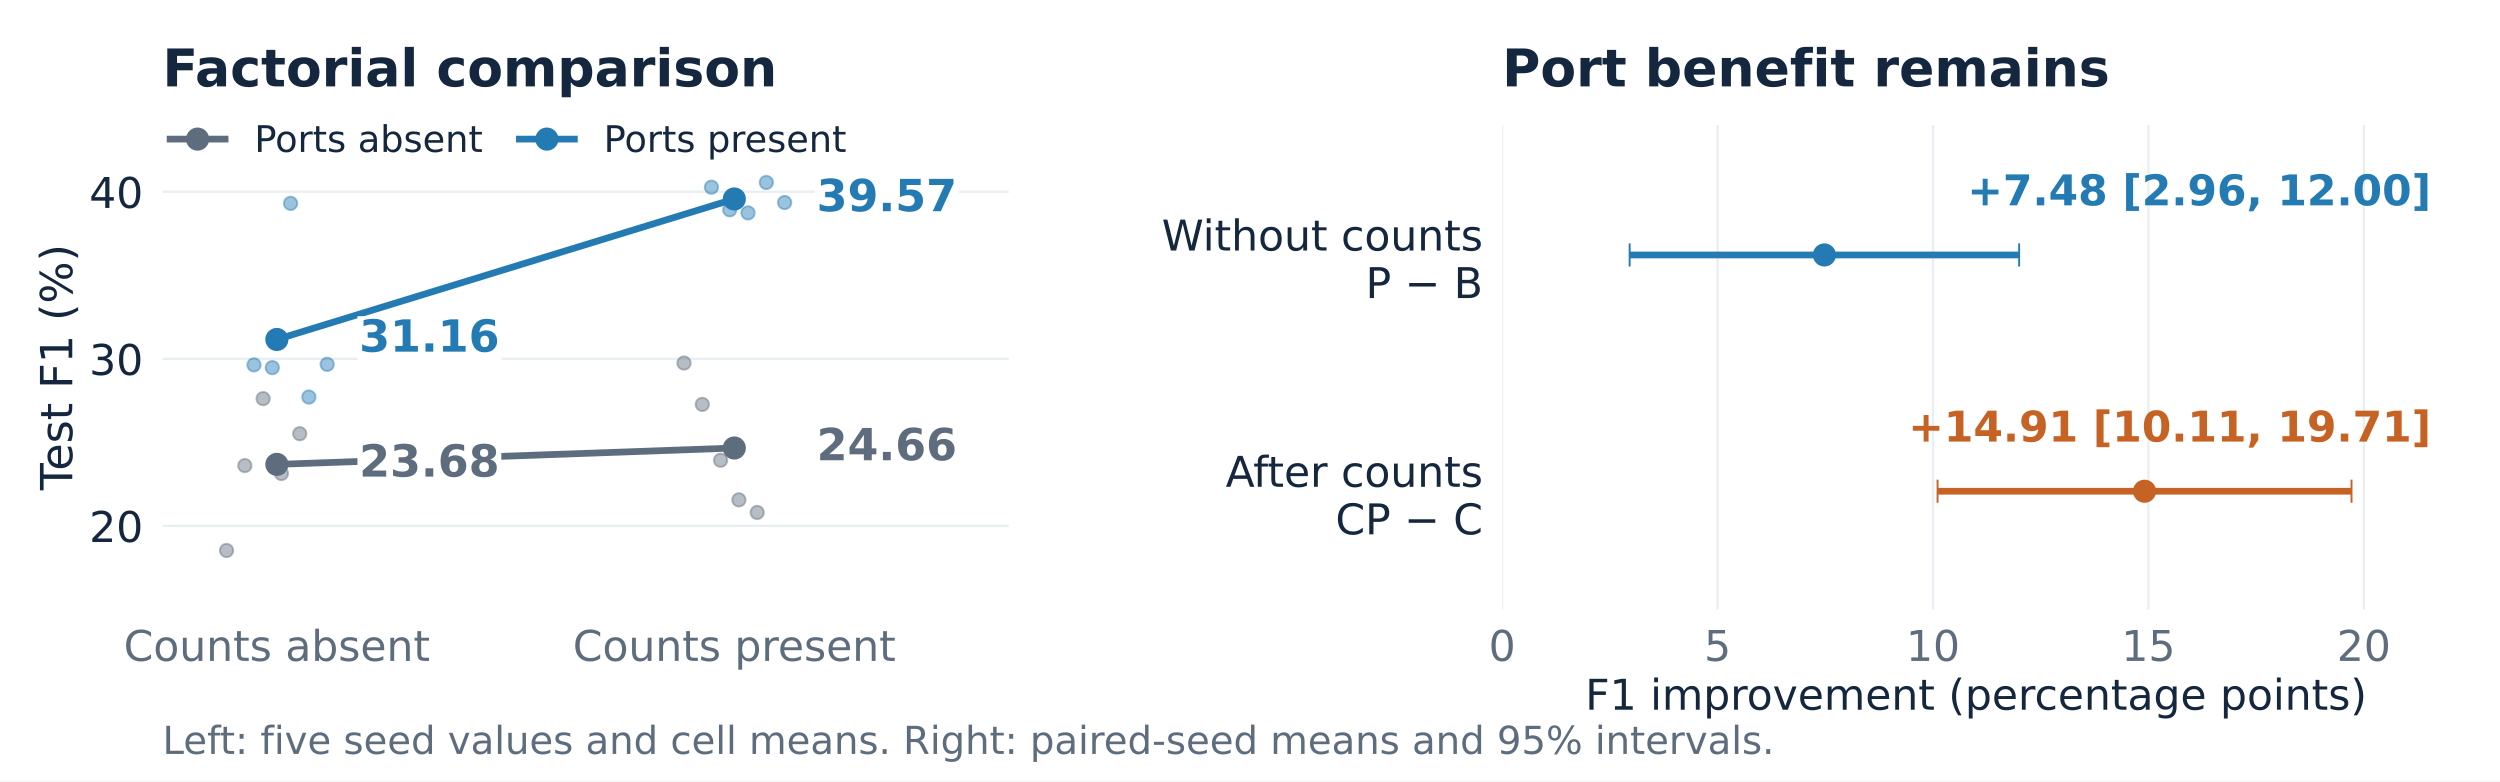
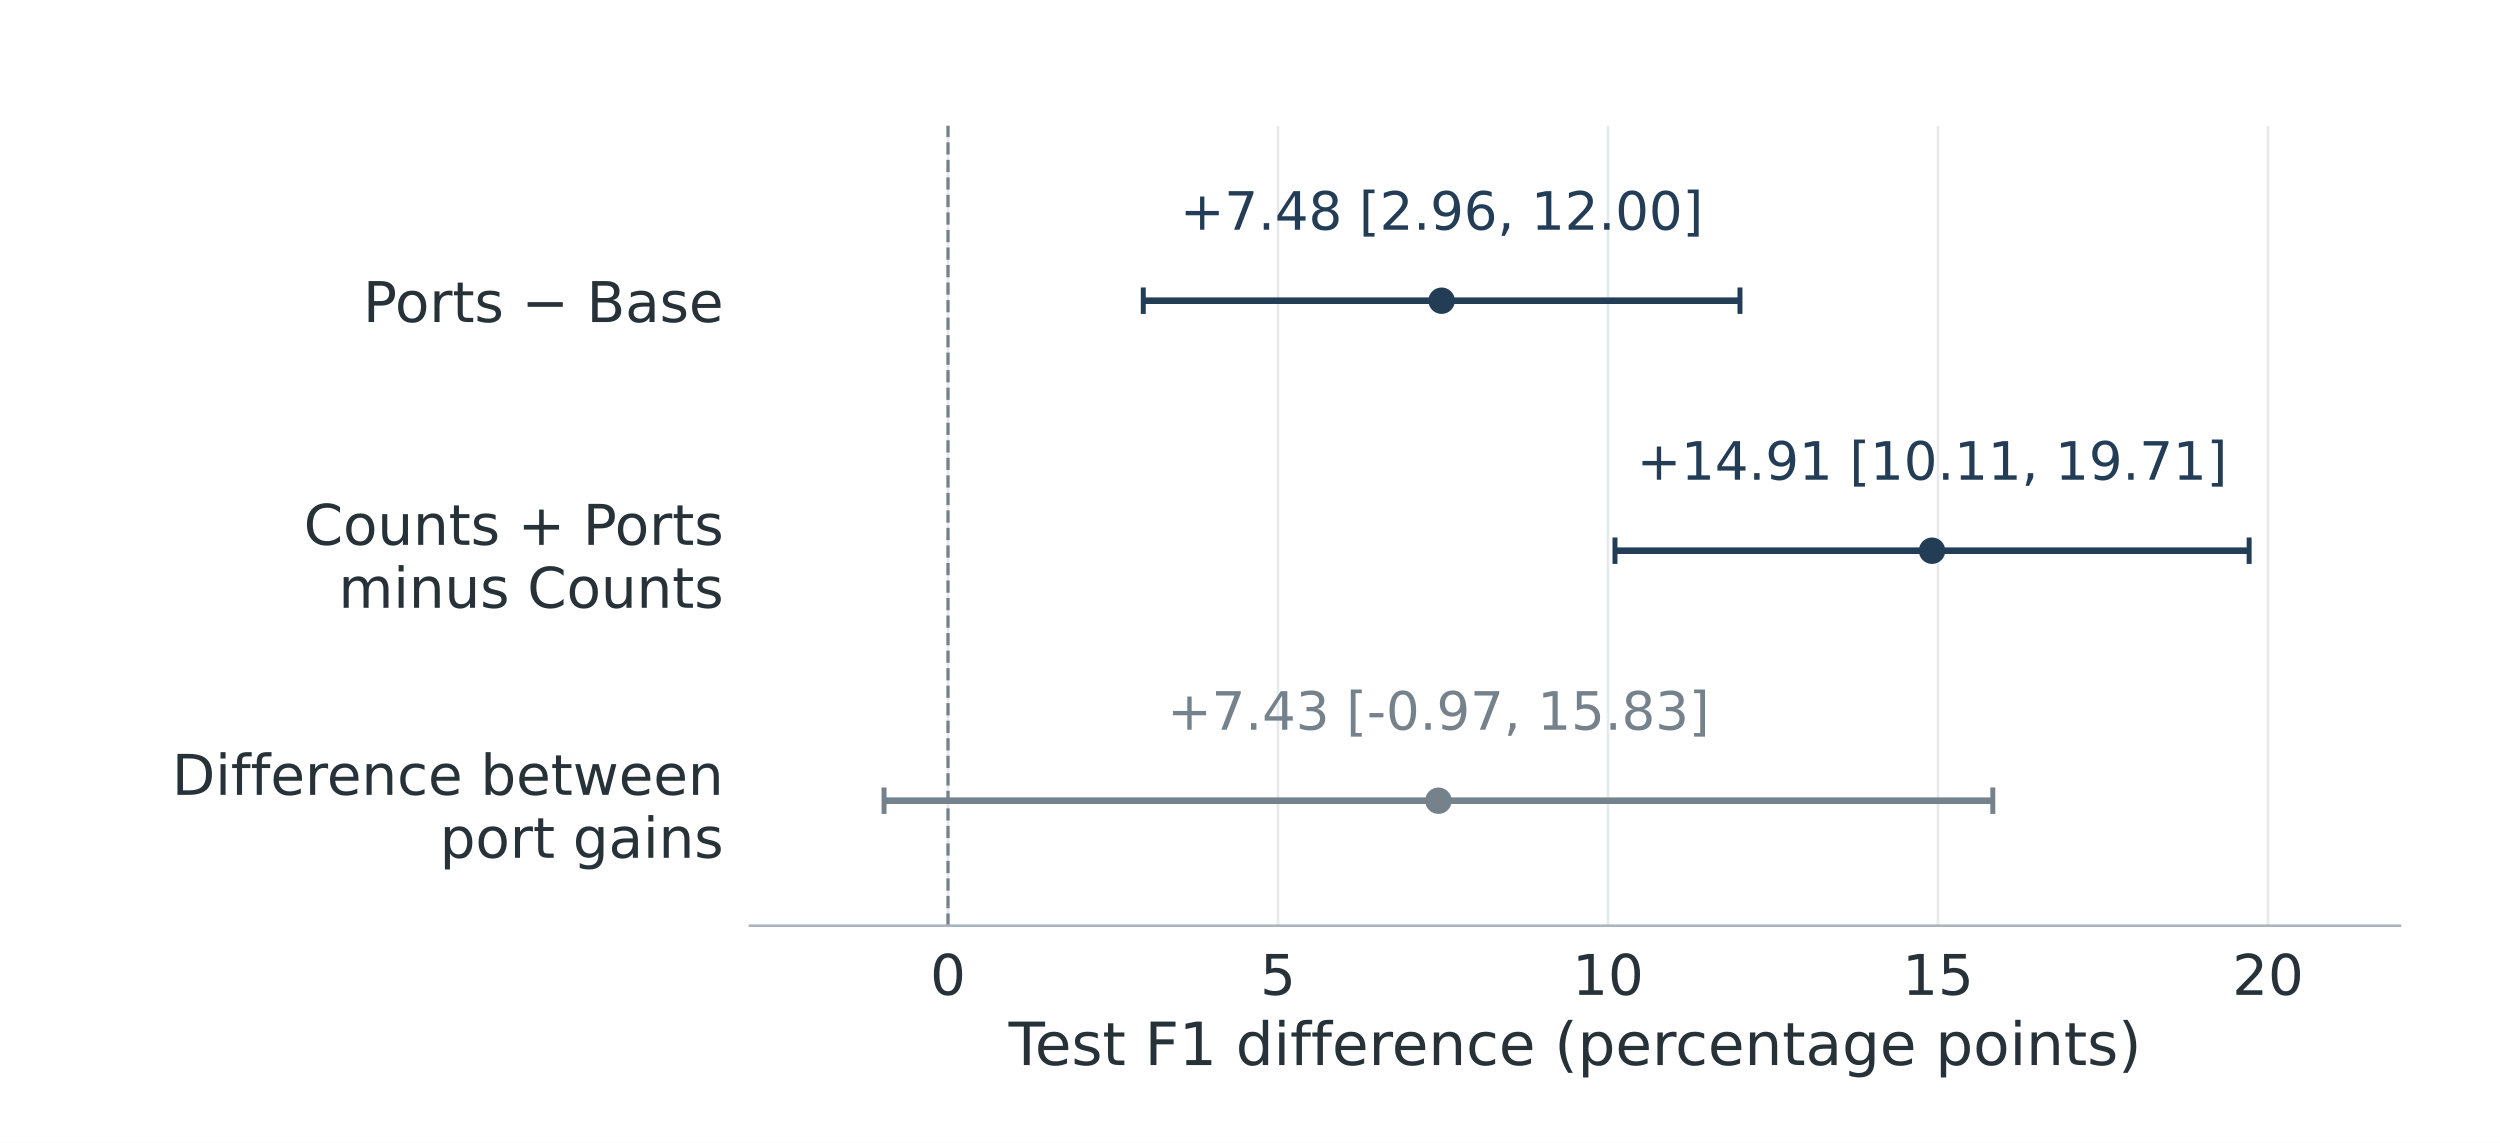
- <svg xmlns="http://www.w3.org/2000/svg" xmlns:xlink="http://www.w3.org/1999/xlink" width="1296pt" height="405pt" viewBox="0 0 1296 405" version="1.1">
+ <svg xmlns="http://www.w3.org/2000/svg" xmlns:xlink="http://www.w3.org/1999/xlink" width="756pt" height="345.6pt" viewBox="0 0 756 345.6" version="1.1">
  <defs>
    <style type="text/css">*{stroke-linejoin: round; stroke-linecap: butt}</style>
  </defs>
  <g id="figure_1">
    <g id="patch_1">
-       <path d="M 0 405  L 1296 405  L 1296 0  L 0 0  z " style="fill: #ffffff" />
+       <path d="M 0 345.6  L 756 345.6  L 756 0  L 0 0  z " style="fill: #ffffff" />
    </g>
    <g id="axes_1">
      <g id="patch_2">
-         <path d="M 84.24 315.9  L 522.953 315.9  L 522.953 64.8  L 84.24 64.8  z " style="fill: #ffffff" />
+         <path d="M 226.8 279.936  L 725.76 279.936  L 725.76 38.016  L 226.8 38.016  z " style="fill: #ffffff" />
      </g>
      <g id="matplotlib.axis_1">
        <g id="xtick_1">
-           <g id="line2d_1" />
+           <g id="line2d_1">
+             <path d="M 286.675 279.936  L 286.675 38.016  " clip-path="url(#pfc67ba1e51)" style="fill: none; stroke: #e6eaed; stroke-width: 0.8; stroke-linecap: square" />
+           </g>
+           <g id="line2d_2" />
          <g id="text_1">
-             <text style="font-size: 22px; font-family: 'DejaVu Sans'; text-anchor: middle; fill: #5e6d7d" x="143.525" y="342.617" transform="rotate(-0 143.5255 342.6166)">Counts absent</text>
+             <text style="font-size: 17px; font-family: 'DejaVu Sans'; text-anchor: middle; fill: #263238" x="286.675" y="300.853" transform="rotate(-0 286.6752 300.8533)">0</text>
          </g>
        </g>
        <g id="xtick_2">
-           <g id="line2d_2" />
+           <g id="line2d_3">
+             <path d="M 386.467 279.936  L 386.467 38.016  " clip-path="url(#pfc67ba1e51)" style="fill: none; stroke: #e6eaed; stroke-width: 0.8; stroke-linecap: square" />
+           </g>
+           <g id="line2d_4" />
          <g id="text_2">
-             <text style="font-size: 22px; font-family: 'DejaVu Sans'; text-anchor: middle; fill: #5e6d7d" x="380.667" y="342.617" transform="rotate(-0 380.6674 342.6166)">Counts present</text>
+             <text style="font-size: 17px; font-family: 'DejaVu Sans'; text-anchor: middle; fill: #263238" x="386.467" y="300.853" transform="rotate(-0 386.4672 300.8533)">5</text>
          </g>
+         </g>
+         <g id="xtick_3">
+           <g id="line2d_5">
+             <path d="M 486.259 279.936  L 486.259 38.016  " clip-path="url(#pfc67ba1e51)" style="fill: none; stroke: #e6eaed; stroke-width: 0.8; stroke-linecap: square" />
+           </g>
+           <g id="line2d_6" />
+           <g id="text_3">
+             <text style="font-size: 17px; font-family: 'DejaVu Sans'; text-anchor: middle; fill: #263238" x="486.259" y="300.853" transform="rotate(-0 486.2592 300.8533)">10</text>
+           </g>
+         </g>
+         <g id="xtick_4">
+           <g id="line2d_7">
+             <path d="M 586.051 279.936  L 586.051 38.016  " clip-path="url(#pfc67ba1e51)" style="fill: none; stroke: #e6eaed; stroke-width: 0.8; stroke-linecap: square" />
+           </g>
+           <g id="line2d_8" />
+           <g id="text_4">
+             <text style="font-size: 17px; font-family: 'DejaVu Sans'; text-anchor: middle; fill: #263238" x="586.051" y="300.853" transform="rotate(-0 586.0512 300.8533)">15</text>
+           </g>
+         </g>
+         <g id="xtick_5">
+           <g id="line2d_9">
+             <path d="M 685.843 279.936  L 685.843 38.016  " clip-path="url(#pfc67ba1e51)" style="fill: none; stroke: #e6eaed; stroke-width: 0.8; stroke-linecap: square" />
+           </g>
+           <g id="line2d_10" />
+           <g id="text_5">
+             <text style="font-size: 17px; font-family: 'DejaVu Sans'; text-anchor: middle; fill: #263238" x="685.843" y="300.853" transform="rotate(-0 685.8432 300.8533)">20</text>
+           </g>
+         </g>
+         <g id="text_6">
+           <text style="font-size: 18px; font-family: 'DejaVu Sans'; text-anchor: middle; fill: #263238" x="476.28" y="322.066" transform="rotate(-0 476.28 322.066)">Test F1 difference (percentage points)</text>
        </g>
      </g>
      <g id="matplotlib.axis_2">
        <g id="ytick_1">
-           <g id="line2d_3">
-             <path d="M 84.24 272.607  L 522.953 272.607  " clip-path="url(#p4a6651b37e)" style="fill: none; stroke: #e8eff3; stroke-width: 1.2; stroke-linecap: square" />
-           </g>
-           <g id="line2d_4" />
-           <g id="text_3">
-             <text style="font-size: 22px; font-family: 'DejaVu Sans'; text-anchor: end; fill: #14273f" x="74.24" y="280.965" transform="rotate(-0 74.24 280.9652)">20</text>
+           <g id="line2d_11" />
+           <g id="text_7">
+             <text style="font-size: 17px; font-family: 'DejaVu Sans'; text-anchor: end; fill: #263238" x="218.8" y="97.395" transform="rotate(-0 218.8 97.39467)">Ports − Base</text>
          </g>
        </g>
        <g id="ytick_2">
-           <g id="line2d_5">
-             <path d="M 84.24 186.021  L 522.953 186.021  " clip-path="url(#p4a6651b37e)" style="fill: none; stroke: #e8eff3; stroke-width: 1.2; stroke-linecap: square" />
-           </g>
-           <g id="line2d_6" />
-           <g id="text_4">
-             <text style="font-size: 22px; font-family: 'DejaVu Sans'; text-anchor: end; fill: #14273f" x="74.24" y="194.379" transform="rotate(-0 74.24 194.379)">30</text>
+           <g id="line2d_12" />
+           <g id="text_8">
+             <text style="font-size: 17px; font-family: 'DejaVu Sans'; fill: #263238" transform="translate(91.86312 164.7683)">Counts + Ports</text>
+             <text style="font-size: 17px; font-family: 'DejaVu Sans'; fill: #263238" transform="translate(102.3713 183.8045)">minus Counts</text>
          </g>
        </g>
        <g id="ytick_3">
-           <g id="line2d_7">
-             <path d="M 84.24 99.434  L 522.953 99.434  " clip-path="url(#p4a6651b37e)" style="fill: none; stroke: #e8eff3; stroke-width: 1.2; stroke-linecap: square" />
-           </g>
-           <g id="line2d_8" />
-           <g id="text_5">
-             <text style="font-size: 22px; font-family: 'DejaVu Sans'; text-anchor: end; fill: #14273f" x="74.24" y="107.793" transform="rotate(-0 74.24 107.7928)">40</text>
+           <g id="line2d_13" />
+           <g id="text_9">
+             <text style="font-size: 17px; font-family: 'DejaVu Sans'; fill: #263238" transform="translate(51.99281 240.3683)">Difference between</text>
+             <text style="font-size: 17px; font-family: 'DejaVu Sans'; fill: #263238" transform="translate(132.9872 259.4045)">port gains</text>
          </g>
        </g>
-         <g id="text_6">
-           <text style="font-size: 23px; font-family: 'DejaVu Sans'; text-anchor: middle; fill: #14273f" x="37.462" y="190.35" transform="rotate(-90 37.46172 190.35)">Test F1 (%)</text>
+       </g>
+       <g id="line2d_14">
+         <path d="M 286.675 279.936  L 286.675 38.016  " clip-path="url(#pfc67ba1e51)" style="fill: none; stroke-dasharray: 3.7,1.6; stroke-dashoffset: 0; stroke: #75818b" />
+       </g>
+       <g id="patch_3">
+         <path d="M 226.8 279.936  L 725.76 279.936  " style="fill: none; stroke: #adb5bc; stroke-width: 0.8; stroke-linejoin: miter; stroke-linecap: square" />
+       </g>
+       <g id="LineCollection_1">
+         <path d="M 345.729 90.936  L 526.167 90.936  " clip-path="url(#pfc67ba1e51)" style="fill: none; stroke: #243d57; stroke-width: 2" />
+       </g>
+       <g id="line2d_15">
+         <defs>
+           <path id="madf3f38b72" d="M 0 4  L 0 -4  " style="stroke: #243d57; stroke-width: 1.5" />
+         </defs>
+         <g clip-path="url(#pfc67ba1e51)">
+           <use xlink:href="#madf3f38b72" x="345.729" y="90.936" style="fill: #243d57; stroke: #243d57; stroke-width: 1.5" />
        </g>
      </g>
-       <g id="line2d_9">
-         <path d="M 143.525 240.734  L 380.667 232.244  " clip-path="url(#p4a6651b37e)" style="fill: none; stroke: #5e6d7d; stroke-width: 3.5; stroke-linecap: square" />
-         <defs>
-           <path id="m839272ea68" d="M 0 5.5  C 1.459 5.5 2.858 4.92 3.889 3.889  C 4.92 2.858 5.5 1.459 5.5 0  C 5.5 -1.459 4.92 -2.858 3.889 -3.889  C 2.858 -4.92 1.459 -5.5 0 -5.5  C -1.459 -5.5 -2.858 -4.92 -3.889 -3.889  C -4.92 -2.858 -5.5 -1.459 -5.5 0  C -5.5 1.459 -4.92 2.858 -3.889 3.889  C -2.858 4.92 -1.459 5.5 0 5.5  z " style="stroke: #5e6d7d" />
-         </defs>
-         <g clip-path="url(#p4a6651b37e)">
-           <use xlink:href="#m839272ea68" x="143.525" y="240.734" style="fill: #5e6d7d; stroke: #5e6d7d" />
-           <use xlink:href="#m839272ea68" x="380.667" y="232.244" style="fill: #5e6d7d; stroke: #5e6d7d" />
+       <g id="line2d_16">
+         <g clip-path="url(#pfc67ba1e51)">
+           <use xlink:href="#madf3f38b72" x="526.167" y="90.936" style="fill: #243d57; stroke: #243d57; stroke-width: 1.5" />
        </g>
      </g>
-       <g id="PathCollection_1">
-         <defs>
-           <path id="md6a3b473bd" d="M 0 3.464  C 0.919 3.464 1.8 3.099 2.449 2.449  C 3.099 1.8 3.464 0.919 3.464 0  C 3.464 -0.919 3.099 -1.8 2.449 -2.449  C 1.8 -3.099 0.919 -3.464 0 -3.464  C -0.919 -3.464 -1.8 -3.099 -2.449 -2.449  C -3.099 -1.8 -3.464 -0.919 -3.464 0  C -3.464 0.919 -3.099 1.8 -2.449 2.449  C -1.8 3.099 -0.919 3.464 0 3.464  z " style="stroke: #5e6d7d; stroke-opacity: 0.45" />
-         </defs>
-         <g clip-path="url(#p4a6651b37e)">
-           <use xlink:href="#md6a3b473bd" x="117.44" y="285.36" style="fill: #5e6d7d; fill-opacity: 0.45; stroke: #5e6d7d; stroke-opacity: 0.45" />
-           <use xlink:href="#md6a3b473bd" x="126.926" y="241.357" style="fill: #5e6d7d; fill-opacity: 0.45; stroke: #5e6d7d; stroke-opacity: 0.45" />
-           <use xlink:href="#md6a3b473bd" x="136.411" y="206.648" style="fill: #5e6d7d; fill-opacity: 0.45; stroke: #5e6d7d; stroke-opacity: 0.45" />
-           <use xlink:href="#md6a3b473bd" x="145.897" y="245.48" style="fill: #5e6d7d; fill-opacity: 0.45; stroke: #5e6d7d; stroke-opacity: 0.45" />
-           <use xlink:href="#md6a3b473bd" x="155.383" y="224.829" style="fill: #5e6d7d; fill-opacity: 0.45; stroke: #5e6d7d; stroke-opacity: 0.45" />
+       <g id="text_10">
+         <text style="font-size: 16px; font-family: 'DejaVu Sans'; text-anchor: middle; fill: #243d57" x="435.948" y="69.465" transform="rotate(-0 435.948 69.4645)">+7.48 [2.96, 12.00]</text>
+       </g>
+       <g id="LineCollection_2">
+         <path d="M 488.369 166.536  L 680.141 166.536  " clip-path="url(#pfc67ba1e51)" style="fill: none; stroke: #243d57; stroke-width: 2" />
+       </g>
+       <g id="line2d_17">
+         <g clip-path="url(#pfc67ba1e51)">
+           <use xlink:href="#madf3f38b72" x="488.369" y="166.536" style="fill: #243d57; stroke: #243d57; stroke-width: 1.5" />
        </g>
      </g>
-       <g id="PathCollection_2">
-         <g clip-path="url(#p4a6651b37e)">
-           <use xlink:href="#md6a3b473bd" x="354.582" y="188.204" style="fill: #5e6d7d; fill-opacity: 0.45; stroke: #5e6d7d; stroke-opacity: 0.45" />
-           <use xlink:href="#md6a3b473bd" x="364.067" y="209.635" style="fill: #5e6d7d; fill-opacity: 0.45; stroke: #5e6d7d; stroke-opacity: 0.45" />
-           <use xlink:href="#md6a3b473bd" x="373.553" y="238.595" style="fill: #5e6d7d; fill-opacity: 0.45; stroke: #5e6d7d; stroke-opacity: 0.45" />
-           <use xlink:href="#md6a3b473bd" x="383.039" y="259.121" style="fill: #5e6d7d; fill-opacity: 0.45; stroke: #5e6d7d; stroke-opacity: 0.45" />
-           <use xlink:href="#md6a3b473bd" x="392.524" y="265.667" style="fill: #5e6d7d; fill-opacity: 0.45; stroke: #5e6d7d; stroke-opacity: 0.45" />
+       <g id="line2d_18">
+         <g clip-path="url(#pfc67ba1e51)">
+           <use xlink:href="#madf3f38b72" x="680.141" y="166.536" style="fill: #243d57; stroke: #243d57; stroke-width: 1.5" />
        </g>
      </g>
-       <g id="line2d_10">
-         <path d="M 143.525 175.975  L 380.667 103.144  " clip-path="url(#p4a6651b37e)" style="fill: none; stroke: #247bb4; stroke-width: 3.5; stroke-linecap: square" />
+       <g id="text_11">
+         <text style="font-size: 16px; font-family: 'DejaVu Sans'; text-anchor: middle; fill: #243d57" x="584.255" y="145.065" transform="rotate(-0 584.255 145.0645)">+14.91 [10.11, 19.71]</text>
+       </g>
+       <g id="LineCollection_3">
+         <path d="M 267.338 242.136  L 602.626 242.136  " clip-path="url(#pfc67ba1e51)" style="fill: none; stroke: #75818b; stroke-width: 2" />
+       </g>
+       <g id="line2d_19">
        <defs>
-           <path id="m53aab18e2b" d="M 0 5.5  C 1.459 5.5 2.858 4.92 3.889 3.889  C 4.92 2.858 5.5 1.459 5.5 0  C 5.5 -1.459 4.92 -2.858 3.889 -3.889  C 2.858 -4.92 1.459 -5.5 0 -5.5  C -1.459 -5.5 -2.858 -4.92 -3.889 -3.889  C -4.92 -2.858 -5.5 -1.459 -5.5 0  C -5.5 1.459 -4.92 2.858 -3.889 3.889  C -2.858 4.92 -1.459 5.5 0 5.5  z " style="stroke: #247bb4" />
+           <path id="m85f94690c3" d="M 0 4  L 0 -4  " style="stroke: #75818b; stroke-width: 1.5" />
        </defs>
-         <g clip-path="url(#p4a6651b37e)">
-           <use xlink:href="#m53aab18e2b" x="143.525" y="175.975" style="fill: #247bb4; stroke: #247bb4" />
-           <use xlink:href="#m53aab18e2b" x="380.667" y="103.144" style="fill: #247bb4; stroke: #247bb4" />
+         <g clip-path="url(#pfc67ba1e51)">
+           <use xlink:href="#m85f94690c3" x="267.338" y="242.136" style="fill: #75818b; stroke: #75818b; stroke-width: 1.5" />
        </g>
      </g>
-       <g id="PathCollection_3">
-         <defs>
-           <path id="m11bbd24070" d="M 0 3.464  C 0.919 3.464 1.8 3.099 2.449 2.449  C 3.099 1.8 3.464 0.919 3.464 0  C 3.464 -0.919 3.099 -1.8 2.449 -2.449  C 1.8 -3.099 0.919 -3.464 0 -3.464  C -0.919 -3.464 -1.8 -3.099 -2.449 -2.449  C -3.099 -1.8 -3.464 -0.919 -3.464 0  C -3.464 0.919 -3.099 1.8 -2.449 2.449  C -1.8 3.099 -0.919 3.464 0 3.464  z " style="stroke: #247bb4; stroke-opacity: 0.45" />
-         </defs>
-         <g clip-path="url(#p4a6651b37e)">
-           <use xlink:href="#m11bbd24070" x="131.668" y="189.159" style="fill: #247bb4; fill-opacity: 0.45; stroke: #247bb4; stroke-opacity: 0.45" />
-           <use xlink:href="#m11bbd24070" x="141.154" y="190.578" style="fill: #247bb4; fill-opacity: 0.45; stroke: #247bb4; stroke-opacity: 0.45" />
-           <use xlink:href="#m11bbd24070" x="150.64" y="105.422" style="fill: #247bb4; fill-opacity: 0.45; stroke: #247bb4; stroke-opacity: 0.45" />
-           <use xlink:href="#m11bbd24070" x="160.125" y="205.835" style="fill: #247bb4; fill-opacity: 0.45; stroke: #247bb4; stroke-opacity: 0.45" />
-           <use xlink:href="#m11bbd24070" x="169.611" y="188.881" style="fill: #247bb4; fill-opacity: 0.45; stroke: #247bb4; stroke-opacity: 0.45" />
+       <g id="line2d_20">
+         <g clip-path="url(#pfc67ba1e51)">
+           <use xlink:href="#m85f94690c3" x="602.626" y="242.136" style="fill: #75818b; stroke: #75818b; stroke-width: 1.5" />
        </g>
      </g>
-       <g id="PathCollection_4">
-         <g clip-path="url(#p4a6651b37e)">
-           <use xlink:href="#m11bbd24070" x="368.81" y="97.041" style="fill: #247bb4; fill-opacity: 0.45; stroke: #247bb4; stroke-opacity: 0.45" />
-           <use xlink:href="#m11bbd24070" x="378.296" y="108.754" style="fill: #247bb4; fill-opacity: 0.45; stroke: #247bb4; stroke-opacity: 0.45" />
-           <use xlink:href="#m11bbd24070" x="387.782" y="110.36" style="fill: #247bb4; fill-opacity: 0.45; stroke: #247bb4; stroke-opacity: 0.45" />
-           <use xlink:href="#m11bbd24070" x="397.267" y="94.582" style="fill: #247bb4; fill-opacity: 0.45; stroke: #247bb4; stroke-opacity: 0.45" />
-           <use xlink:href="#m11bbd24070" x="406.753" y="104.985" style="fill: #247bb4; fill-opacity: 0.45; stroke: #247bb4; stroke-opacity: 0.45" />
+       <g id="text_12">
+         <text style="font-size: 16px; font-family: 'DejaVu Sans'; text-anchor: middle; fill: #75818b" x="434.982" y="220.665" transform="rotate(-0 434.9822 220.6645)">+7.43 [-0.97, 15.83]</text>
+       </g>
+       <g id="line2d_21">
+         <defs>
+           <path id="mc1aad87903" d="M 0 3.5  C 0.928 3.5 1.819 3.131 2.475 2.475  C 3.131 1.819 3.5 0.928 3.5 0  C 3.5 -0.928 3.131 -1.819 2.475 -2.475  C 1.819 -3.131 0.928 -3.5 0 -3.5  C -0.928 -3.5 -1.819 -3.131 -2.475 -2.475  C -3.131 -1.819 -3.5 -0.928 -3.5 0  C -3.5 0.928 -3.131 1.819 -2.475 2.475  C -1.819 3.131 -0.928 3.5 0 3.5  z " style="stroke: #243d57" />
+         </defs>
+         <g clip-path="url(#pfc67ba1e51)">
+           <use xlink:href="#mc1aad87903" x="435.948" y="90.936" style="fill: #243d57; stroke: #243d57" />
        </g>
      </g>
-       <g id="text_7">
-         <text style="font-weight: 700; font-size: 27px; font-family: 'DejaVu Sans'; text-anchor: start; fill: #14273f" x="84.24" y="44.8" transform="rotate(-0 84.24 44.8)">Factorial comparison</text>
+       <g id="line2d_22">
+         <g clip-path="url(#pfc67ba1e51)">
+           <use xlink:href="#mc1aad87903" x="584.255" y="166.536" style="fill: #243d57; stroke: #243d57" />
+         </g>
      </g>
-       <g id="text_8">
-         <g id="patch_3">
-           <path d="M 185.291 252.784  L 259.879 252.784  L 259.879 228.685  L 185.291 228.685  z " style="fill: #ffffff" />
-         </g>
-         <text style="font-weight: 700; font-size: 23px; font-family: 'DejaVu Sans'; text-anchor: start; fill: #5e6d7d" x="186.211" y="247.081" transform="rotate(-0 186.211 247.0811)">23.68</text>
-       </g>
-       <g id="text_9">
-         <g id="patch_4">
-           <path d="M 422.433 244.294  L 497.021 244.294  L 497.021 220.194  L 422.433 220.194  z " style="fill: #ffffff" />
-         </g>
-         <text style="font-weight: 700; font-size: 23px; font-family: 'DejaVu Sans'; text-anchor: start; fill: #5e6d7d" x="423.353" y="238.591" transform="rotate(-0 423.3529 238.5908)">24.66</text>
-       </g>
-       <g id="text_10">
-         <g id="patch_5">
-           <path d="M 185.291 188.025  L 259.879 188.025  L 259.879 163.925  L 185.291 163.925  z " style="fill: #ffffff" />
-         </g>
-         <text style="font-weight: 700; font-size: 23px; font-family: 'DejaVu Sans'; text-anchor: start; fill: #247bb4" x="186.211" y="182.322" transform="rotate(-0 186.211 182.3216)">31.16</text>
-       </g>
-       <g id="text_11">
-         <g id="patch_6">
-           <path d="M 422.433 115.194  L 497.021 115.194  L 497.021 91.094  L 422.433 91.094  z " style="fill: #ffffff" />
-         </g>
-         <text style="font-weight: 700; font-size: 23px; font-family: 'DejaVu Sans'; text-anchor: start; fill: #247bb4" x="423.353" y="109.491" transform="rotate(-0 423.3529 109.4907)">39.57</text>
-       </g>
-       <g id="legend_1">
-         <g id="line2d_11">
-           <path d="M 88.179 72.11  L 102.429 72.11  L 116.679 72.11  " style="fill: none; stroke: #5e6d7d; stroke-width: 3.5; stroke-linecap: square" />
-           <g>
-             <use xlink:href="#m839272ea68" x="102.429" y="72.11" style="fill: #5e6d7d; stroke: #5e6d7d" />
-           </g>
-         </g>
-         <g id="text_12">
-           <text style="font-size: 19px; font-family: 'DejaVu Sans'; text-anchor: start; fill: #14273f" x="131.879" y="78.76" transform="rotate(-0 131.8786 78.76003)">Ports absent</text>
-         </g>
-         <g id="line2d_12">
-           <path d="M 269.252 72.11  L 283.502 72.11  L 297.752 72.11  " style="fill: none; stroke: #247bb4; stroke-width: 3.5; stroke-linecap: square" />
-           <g>
-             <use xlink:href="#m53aab18e2b" x="283.502" y="72.11" style="fill: #247bb4; stroke: #247bb4" />
-           </g>
-         </g>
-         <g id="text_13">
-           <text style="font-size: 19px; font-family: 'DejaVu Sans'; text-anchor: start; fill: #14273f" x="312.952" y="78.76" transform="rotate(-0 312.9516 78.76003)">Ports present</text>
+       <g id="line2d_23">
+         <defs>
+           <path id="m53d01b6901" d="M 0 3.5  C 0.928 3.5 1.819 3.131 2.475 2.475  C 3.131 1.819 3.5 0.928 3.5 0  C 3.5 -0.928 3.131 -1.819 2.475 -2.475  C 1.819 -3.131 0.928 -3.5 0 -3.5  C -0.928 -3.5 -1.819 -3.131 -2.475 -2.475  C -3.131 -1.819 -3.5 -0.928 -3.5 0  C -3.5 0.928 -3.131 1.819 -2.475 2.475  C -1.819 3.131 -0.928 3.5 0 3.5  z " style="stroke: #75818b" />
+         </defs>
+         <g clip-path="url(#pfc67ba1e51)">
+           <use xlink:href="#m53d01b6901" x="434.982" y="242.136" style="fill: #75818b; stroke: #75818b" />
        </g>
      </g>
    </g>
-     <g id="axes_2">
-       <g id="patch_7">
-         <path d="M 778.722 315.9  L 1270.08 315.9  L 1270.08 64.8  L 778.722 64.8  z " style="fill: #ffffff" />
-       </g>
-       <g id="matplotlib.axis_3">
-         <g id="xtick_3">
-           <g id="line2d_13">
-             <path d="M 778.722 315.9  L 778.722 64.8  " clip-path="url(#p539b67081a)" style="fill: none; stroke: #e8eff3; stroke-width: 1.2; stroke-linecap: square" />
-           </g>
-           <g id="line2d_14" />
-           <g id="text_14">
-             <text style="font-size: 22px; font-family: 'DejaVu Sans'; text-anchor: middle; fill: #5e6d7d" x="778.722" y="342.617" transform="rotate(-0 778.722 342.6166)">0</text>
-           </g>
-         </g>
-         <g id="xtick_4">
-           <g id="line2d_15">
-             <path d="M 890.394 315.9  L 890.394 64.8  " clip-path="url(#p539b67081a)" style="fill: none; stroke: #e8eff3; stroke-width: 1.2; stroke-linecap: square" />
-           </g>
-           <g id="line2d_16" />
-           <g id="text_15">
-             <text style="font-size: 22px; font-family: 'DejaVu Sans'; text-anchor: middle; fill: #5e6d7d" x="890.394" y="342.617" transform="rotate(-0 890.3942 342.6166)">5</text>
-           </g>
-         </g>
-         <g id="xtick_5">
-           <g id="line2d_17">
-             <path d="M 1002.067 315.9  L 1002.067 64.8  " clip-path="url(#p539b67081a)" style="fill: none; stroke: #e8eff3; stroke-width: 1.2; stroke-linecap: square" />
-           </g>
-           <g id="line2d_18" />
-           <g id="text_16">
-             <text style="font-size: 22px; font-family: 'DejaVu Sans'; text-anchor: middle; fill: #5e6d7d" x="1002.067" y="342.617" transform="rotate(-0 1002.067 342.6166)">10</text>
-           </g>
-         </g>
-         <g id="xtick_6">
-           <g id="line2d_19">
-             <path d="M 1113.739 315.9  L 1113.739 64.8  " clip-path="url(#p539b67081a)" style="fill: none; stroke: #e8eff3; stroke-width: 1.2; stroke-linecap: square" />
-           </g>
-           <g id="line2d_20" />
-           <g id="text_17">
-             <text style="font-size: 22px; font-family: 'DejaVu Sans'; text-anchor: middle; fill: #5e6d7d" x="1113.739" y="342.617" transform="rotate(-0 1113.739 342.6166)">15</text>
-           </g>
-         </g>
-         <g id="xtick_7">
-           <g id="line2d_21">
-             <path d="M 1225.411 315.9  L 1225.411 64.8  " clip-path="url(#p539b67081a)" style="fill: none; stroke: #e8eff3; stroke-width: 1.2; stroke-linecap: square" />
-           </g>
-           <g id="line2d_22" />
-           <g id="text_18">
-             <text style="font-size: 22px; font-family: 'DejaVu Sans'; text-anchor: middle; fill: #5e6d7d" x="1225.411" y="342.617" transform="rotate(-0 1225.411 342.6166)">20</text>
-           </g>
-         </g>
-         <g id="text_19">
-           <text style="font-size: 22px; font-family: 'DejaVu Sans'; text-anchor: middle; fill: #14273f" x="1024.401" y="367.908" transform="rotate(-0 1024.401 367.9084)">F1 improvement (percentage points)</text>
-         </g>
-       </g>
-       <g id="matplotlib.axis_4">
-         <g id="ytick_4">
-           <g id="line2d_23" />
-           <g id="text_20">
-             <text style="font-size: 22px; font-family: 'DejaVu Sans'; fill: #14273f" transform="translate(602.237 129.8806)">Without counts</text>
-             <text style="font-size: 22px; font-family: 'DejaVu Sans'; fill: #14273f" transform="translate(707.9435 154.5158)">P − B</text>
-           </g>
-         </g>
-         <g id="ytick_5">
-           <g id="line2d_24" />
-           <g id="text_21">
-             <text style="font-size: 22px; font-family: 'DejaVu Sans'; fill: #14273f" transform="translate(635.3848 252.3684)">After counts</text>
-             <text style="font-size: 22px; font-family: 'DejaVu Sans'; fill: #14273f" transform="translate(692.3132 277.0036)">CP − C</text>
-           </g>
-         </g>
-       </g>
-       <g id="LineCollection_1">
-         <path d="M 844.806 132.168  L 1046.725 132.168  " clip-path="url(#p539b67081a)" style="fill: none; stroke: #247bb4; stroke-width: 3.5" />
-       </g>
-       <g id="line2d_25">
-         <defs>
-           <path id="m6e94910cb9" d="M 0 6  L 0 -6  " style="stroke: #247bb4" />
-         </defs>
-         <g clip-path="url(#p539b67081a)">
-           <use xlink:href="#m6e94910cb9" x="844.806" y="132.168" style="fill: #247bb4; stroke: #247bb4" />
-         </g>
-       </g>
-       <g id="line2d_26">
-         <g clip-path="url(#p539b67081a)">
-           <use xlink:href="#m6e94910cb9" x="1046.725" y="132.168" style="fill: #247bb4; stroke: #247bb4" />
-         </g>
-       </g>
-       <g id="LineCollection_2">
-         <path d="M 1004.427 254.656  L 1219.03 254.656  " clip-path="url(#p539b67081a)" style="fill: none; stroke: #c76225; stroke-width: 3.5" />
-       </g>
-       <g id="line2d_27">
-         <defs>
-           <path id="m20e2e543f3" d="M 0 6  L 0 -6  " style="stroke: #c76225" />
-         </defs>
-         <g clip-path="url(#p539b67081a)">
-           <use xlink:href="#m20e2e543f3" x="1004.427" y="254.656" style="fill: #c76225; stroke: #c76225" />
-         </g>
-       </g>
-       <g id="line2d_28">
-         <g clip-path="url(#p539b67081a)">
-           <use xlink:href="#m20e2e543f3" x="1219.03" y="254.656" style="fill: #c76225; stroke: #c76225" />
-         </g>
-       </g>
-       <g id="line2d_29">
-         <g clip-path="url(#p539b67081a)">
-           <use xlink:href="#m53aab18e2b" x="945.766" y="132.168" style="fill: #247bb4; stroke: #247bb4" />
-         </g>
-       </g>
-       <g id="line2d_30">
-         <defs>
-           <path id="m581b4f3283" d="M 0 5.5  C 1.459 5.5 2.858 4.92 3.889 3.889  C 4.92 2.858 5.5 1.459 5.5 0  C 5.5 -1.459 4.92 -2.858 3.889 -3.889  C 2.858 -4.92 1.459 -5.5 0 -5.5  C -1.459 -5.5 -2.858 -4.92 -3.889 -3.889  C -4.92 -2.858 -5.5 -1.459 -5.5 0  C -5.5 1.459 -4.92 2.858 -3.889 3.889  C -2.858 4.92 -1.459 5.5 0 5.5  z " style="stroke: #c76225" />
-         </defs>
-         <g clip-path="url(#p539b67081a)">
-           <use xlink:href="#m581b4f3283" x="1111.729" y="254.656" style="fill: #c76225; stroke: #c76225" />
-         </g>
-       </g>
-       <g id="text_22">
-         <text style="font-weight: 700; font-size: 22px; font-family: 'DejaVu Sans'; text-anchor: end; fill: #247bb4" x="1260.253" y="106.446" transform="rotate(-0 1260.253 106.4459)">+7.48 [2.96, 12.00]</text>
-       </g>
-       <g id="text_23">
-         <text style="font-weight: 700; font-size: 22px; font-family: 'DejaVu Sans'; text-anchor: end; fill: #c76225" x="1260.253" y="228.934" transform="rotate(-0 1260.253 228.9337)">+14.91 [10.11, 19.71]</text>
-       </g>
-       <g id="text_24">
-         <text style="font-weight: 700; font-size: 27px; font-family: 'DejaVu Sans'; text-anchor: start; fill: #14273f" x="778.722" y="44.8" transform="rotate(-0 778.722 44.8)">Port benefit remains</text>
-       </g>
-     </g>
-     <g id="text_25">
-       <text style="font-size: 20px; font-family: 'DejaVu Sans'; text-anchor: start; fill: #5e6d7d" x="84.24" y="390.825" transform="rotate(-0 84.24 390.825)">Left: five seed values and cell means.  Right: paired-seed means and 95% intervals.</text>
-     </g>
  </g>
  <defs>
-     <clipPath id="p4a6651b37e">
-       <rect x="84.24" y="64.8" width="438.713" height="251.1" />
-     </clipPath>
-     <clipPath id="p539b67081a">
-       <rect x="778.722" y="64.8" width="491.358" height="251.1" />
+     <clipPath id="pfc67ba1e51">
+       <rect x="226.8" y="38.016" width="498.96" height="241.92" />
    </clipPath>
  </defs>
</svg>
